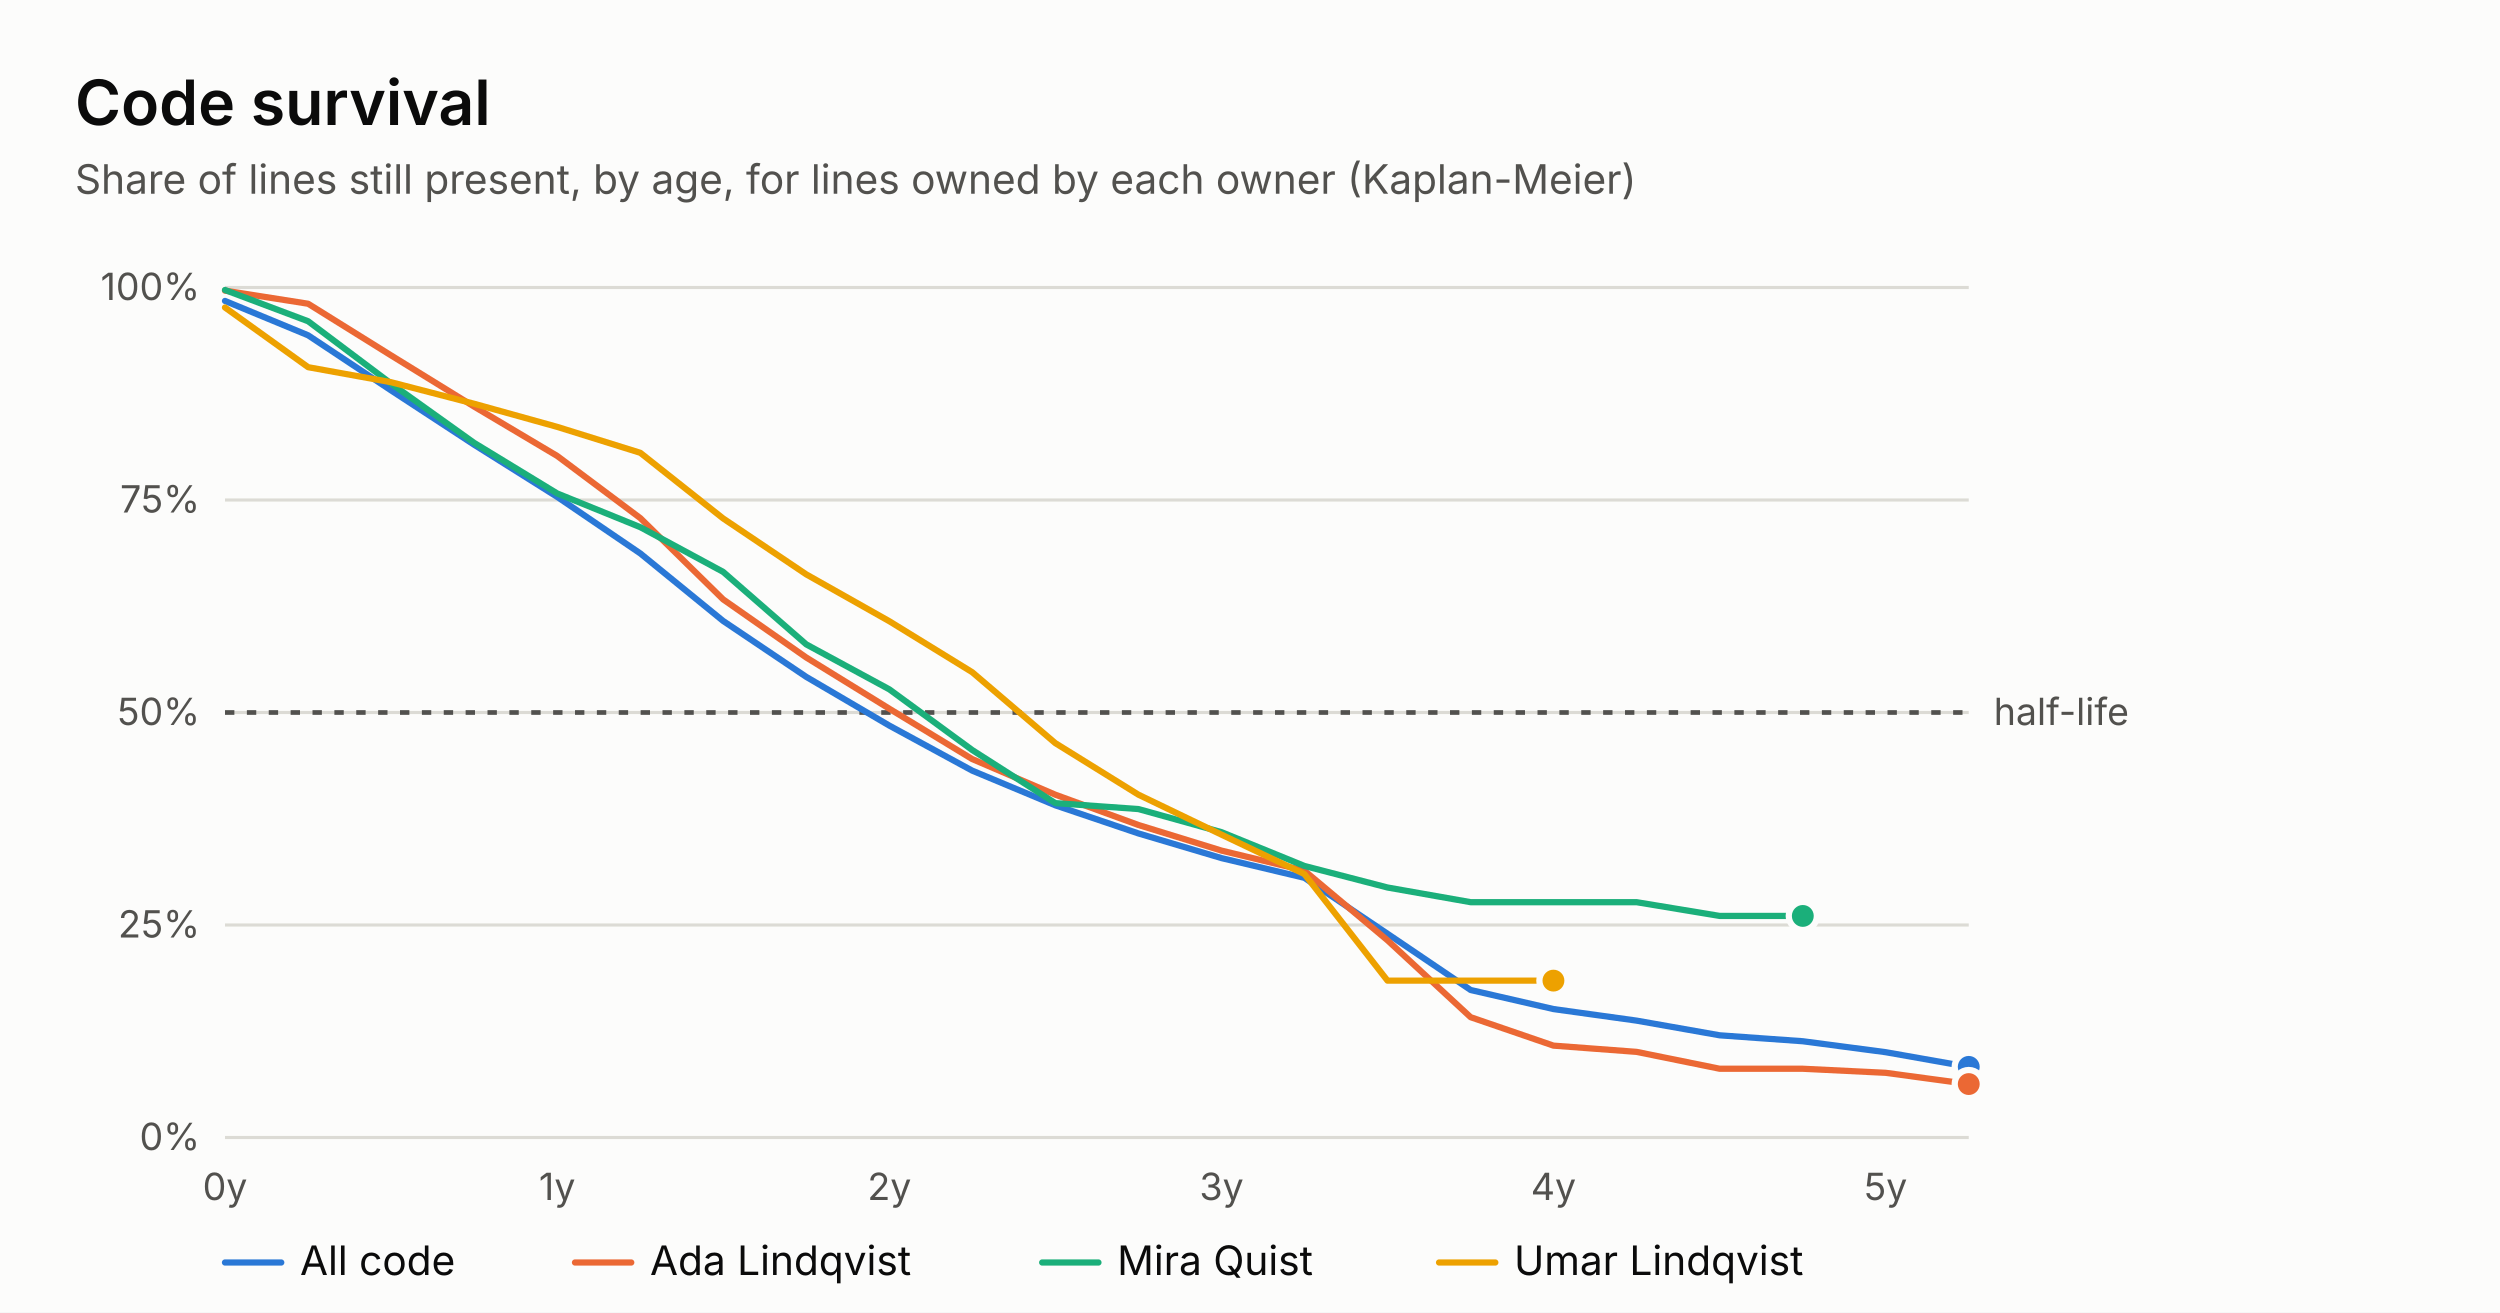
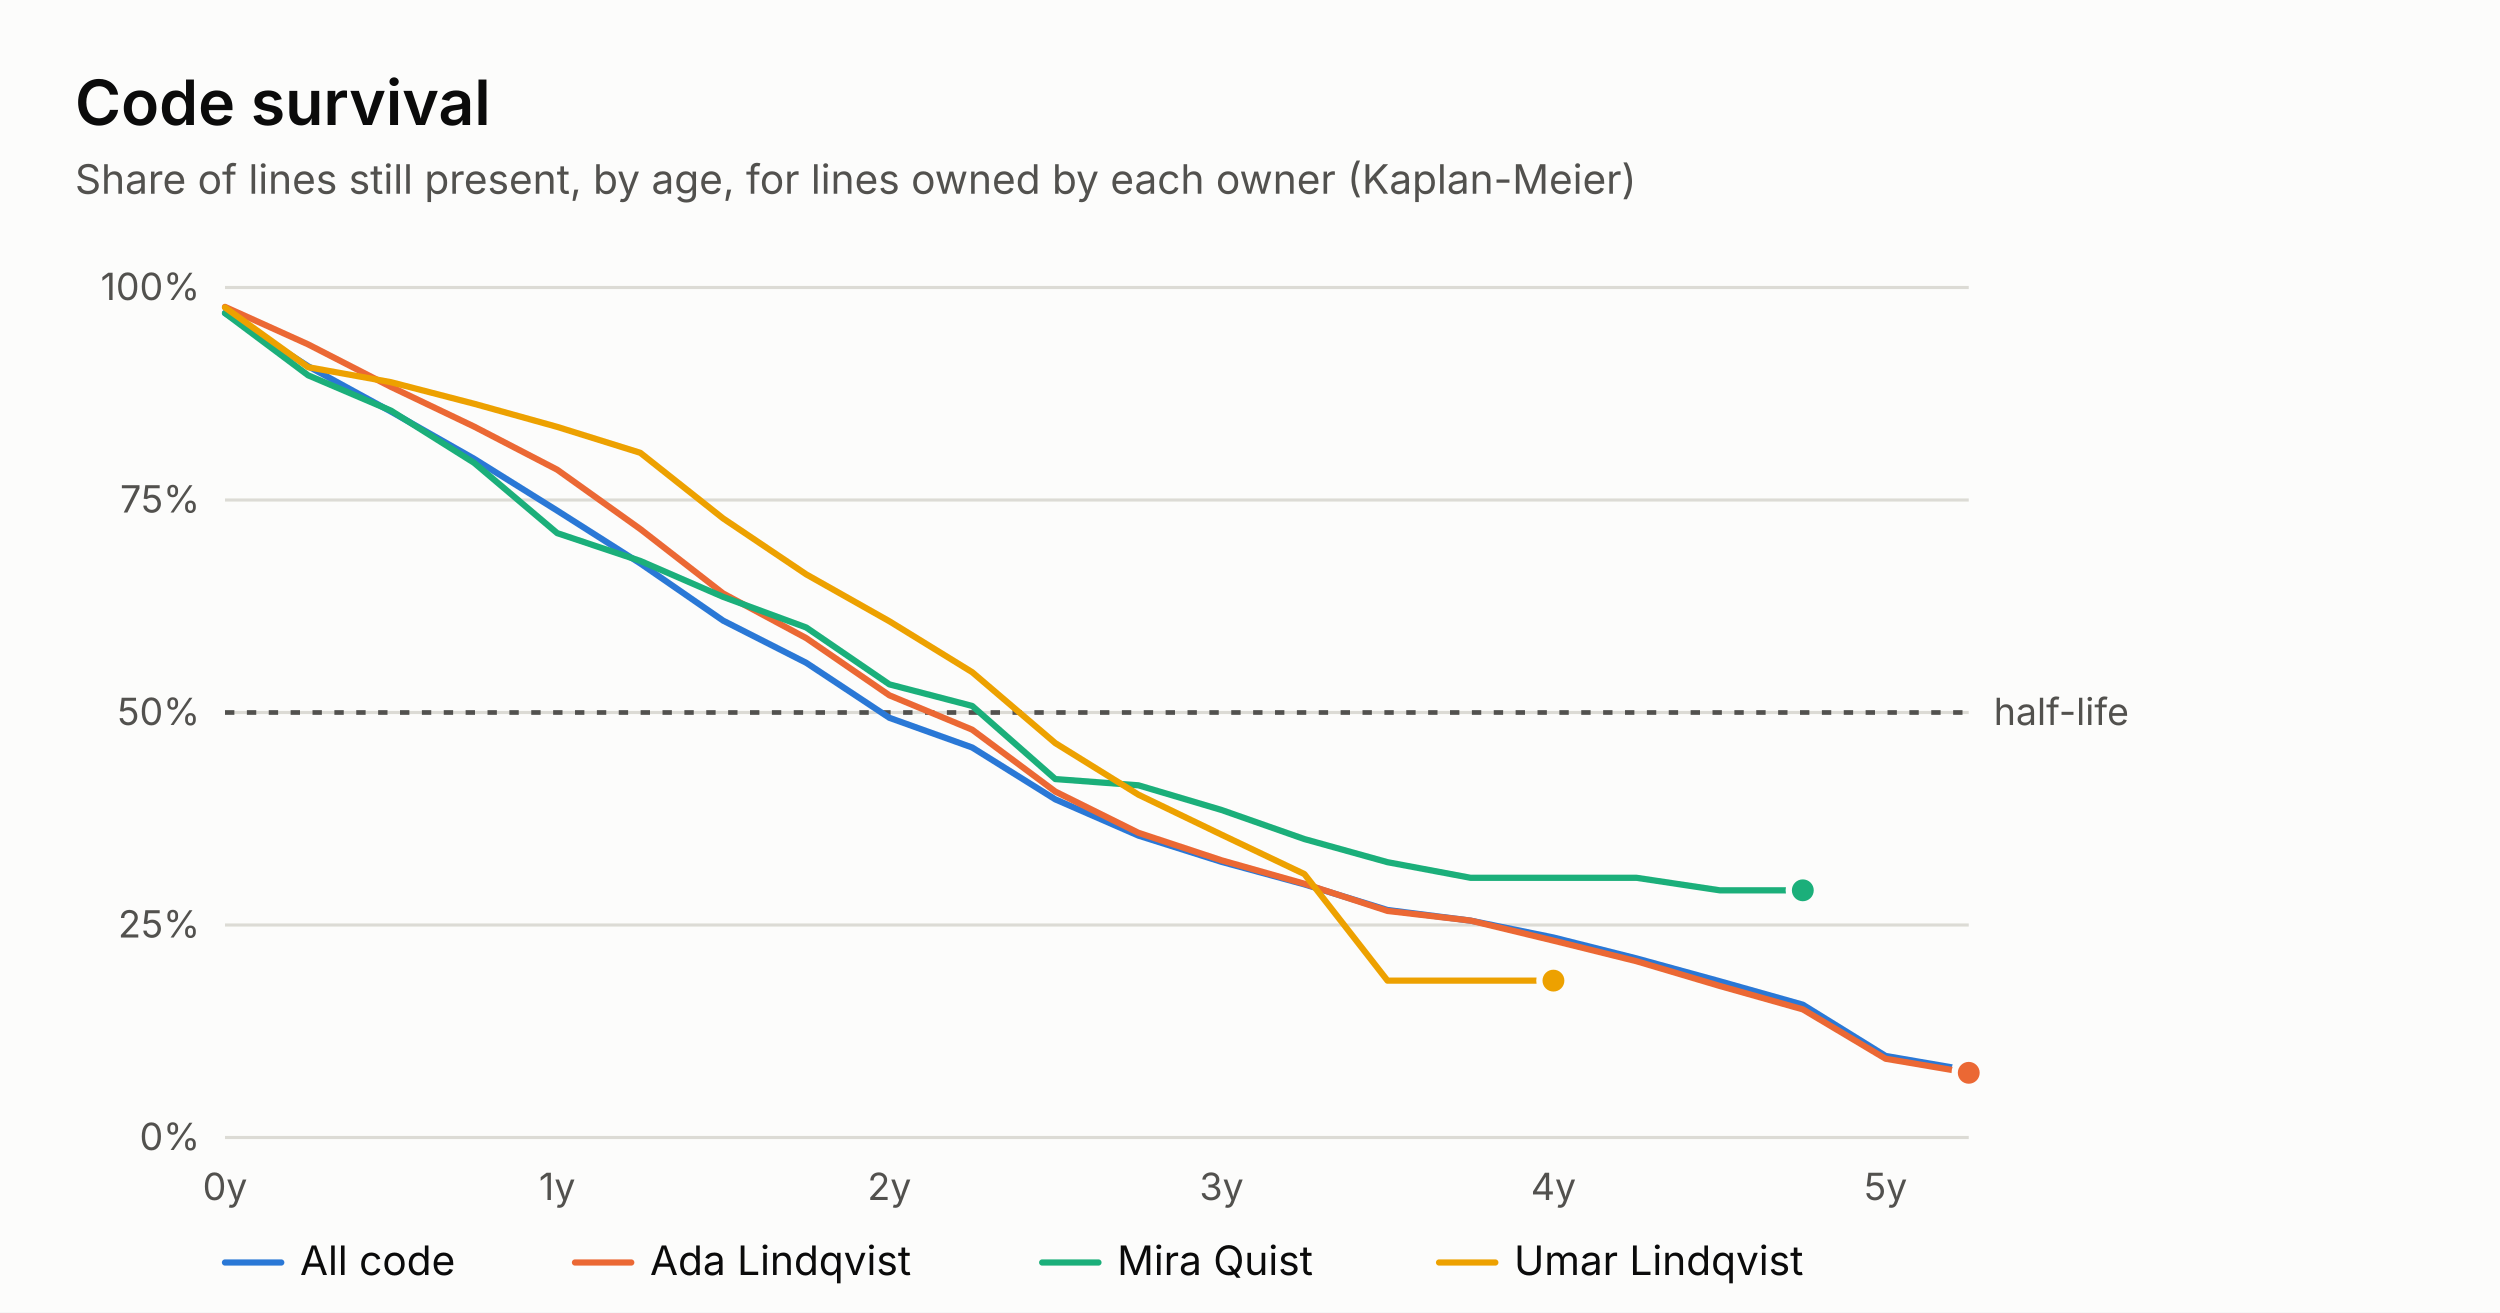
<svg xmlns="http://www.w3.org/2000/svg" width="800" height="420" viewBox="0 0 800 420" role="img">
  <style>
.title { font-family: system-ui, -apple-system, "Segoe UI", sans-serif; font-size: 20px; font-weight: 600; }
.subtitle, .label { font-family: system-ui, -apple-system, "Segoe UI", sans-serif; font-size: 13px; }
.mono { font-family: ui-monospace, "SF Mono", Menlo, Consolas, monospace; font-size: 13px; }
.muted, .axis { font-family: system-ui, -apple-system, "Segoe UI", sans-serif; font-size: 12px; }
.axis-title { font-family: system-ui, -apple-system, "Segoe UI", sans-serif; font-size: 12px; font-weight: 600; }
.value { font-family: system-ui, -apple-system, "Segoe UI", sans-serif; font-size: 11px; font-weight: 500; text-anchor: middle; }
.slice { stroke-width: 2; stroke-linejoin: round; }
.self { fill: none; stroke-width: 1.5; }
.grid { fill: none; stroke-width: 1; }
.area { fill-opacity: 0.12; stroke-width: 2; stroke-linejoin: round; }
.point { stroke-width: 2; }
.trend { fill: none; stroke-width: 2; stroke-linejoin: round; stroke-linecap: round; }
.projected { stroke-dasharray: 5 5; }
.target { stroke-dasharray: 3 4; stroke-width: 1.5; }
.hit { fill: transparent; }
.bg { fill: #fcfcfb; }
.title, .label, .mono, .axis { fill: #0b0b0b; }
.subtitle, .muted, .axis-title { fill: #52514e; }
.slice { stroke: #fcfcfb; }
.self { stroke: #52514e; }
.s1 { fill: #2a78d6; }
.s2 { fill: #eb6834; }
.s3 { fill: #1baf7a; }
.s4 { fill: #eda100; }
.s5 { fill: #e87ba4; }
.ra1 { fill: #2a78d6; stroke: #2a78d6; } .rp1 { fill: #2a78d6; stroke: #fcfcfb; }
.ra2 { fill: #eb6834; stroke: #eb6834; } .rp2 { fill: #eb6834; stroke: #fcfcfb; }
.ra3 { fill: #1baf7a; stroke: #1baf7a; } .rp3 { fill: #1baf7a; stroke: #fcfcfb; }
.ra4 { fill: #eda100; stroke: #eda100; } .rp4 { fill: #eda100; stroke: #fcfcfb; }
.ra5 { fill: #e87ba4; stroke: #e87ba4; } .rp5 { fill: #e87ba4; stroke: #fcfcfb; }
.grid { stroke: #dcdbd5; }
.ln1 { stroke: #2a78d6; }
.ln2 { stroke: #eb6834; }
.ln3 { stroke: #1baf7a; }
.ln4 { stroke: #eda100; }
.ln5 { stroke: #e87ba4; }
.target, .key { stroke: #52514e; }
.other { fill: #c9c8c1; }
.b0 { fill: #f0efec; }
.b1 { fill: #cde2fb; }
.b2 { fill: #b7d3f6; }
.b3 { fill: #9ec5f4; }
.b4 { fill: #6da7ec; }
.b5 { fill: #3987e5; }
.b6 { fill: #256abf; }
.b7 { fill: #184f95; }
.b8 { fill: #0d366b; }
.t1 { fill: #0b0b0b; }
.t2 { fill: #0b0b0b; }
.t3 { fill: #0b0b0b; }
.t4 { fill: #0b0b0b; }
.t5 { fill: #ffffff; }
.t6 { fill: #ffffff; }
.t7 { fill: #ffffff; }
.t8 { fill: #ffffff; }
@media (prefers-color-scheme: dark) {
.bg { fill: #1a1a19; }
.title, .label, .mono, .axis { fill: #ffffff; }
.subtitle, .muted, .axis-title { fill: #c3c2b7; }
.slice { stroke: #1a1a19; }
.self { stroke: #c3c2b7; }
.s1 { fill: #3987e5; }
.s2 { fill: #d95926; }
.s3 { fill: #199e70; }
.s4 { fill: #c98500; }
.s5 { fill: #d55181; }
.ra1 { fill: #3987e5; stroke: #3987e5; } .rp1 { fill: #3987e5; stroke: #1a1a19; }
.ra2 { fill: #d95926; stroke: #d95926; } .rp2 { fill: #d95926; stroke: #1a1a19; }
.ra3 { fill: #199e70; stroke: #199e70; } .rp3 { fill: #199e70; stroke: #1a1a19; }
.ra4 { fill: #c98500; stroke: #c98500; } .rp4 { fill: #c98500; stroke: #1a1a19; }
.ra5 { fill: #d55181; stroke: #d55181; } .rp5 { fill: #d55181; stroke: #1a1a19; }
.grid { stroke: #3a3a37; }
.ln1 { stroke: #3987e5; }
.ln2 { stroke: #d95926; }
.ln3 { stroke: #199e70; }
.ln4 { stroke: #c98500; }
.ln5 { stroke: #d55181; }
.target, .key { stroke: #c3c2b7; }
.other { fill: #4a4945; }
.b0 { fill: #262625; }
.b1 { fill: #0d366b; }
.b2 { fill: #184f95; }
.b3 { fill: #256abf; }
.b4 { fill: #3987e5; }
.b5 { fill: #6da7ec; }
.b6 { fill: #9ec5f4; }
.b7 { fill: #b7d3f6; }
.b8 { fill: #cde2fb; }
.t1 { fill: #ffffff; }
.t2 { fill: #ffffff; }
.t3 { fill: #ffffff; }
.t4 { fill: #ffffff; }
.t5 { fill: #0b0b0b; }
.t6 { fill: #0b0b0b; }
.t7 { fill: #0b0b0b; }
.t8 { fill: #0b0b0b; }
}
</style>
  <rect class="bg" width="800" height="420" />
  <text class="title" x="24" y="40">Code survival</text>
  <text class="subtitle" x="24" y="62">Share of lines still present, by age, for lines owned by each owner (Kaplan-Meier)</text>
  <line class="grid" x1="72" x2="630" y1="364.0" y2="364.0" />
  <text class="muted" x="64" y="368.0" text-anchor="end">0%</text>
  <line class="grid" x1="72" x2="630" y1="296.0" y2="296.0" />
  <text class="muted" x="64" y="300.0" text-anchor="end">25%</text>
  <line class="grid" x1="72" x2="630" y1="228.0" y2="228.0" />
  <text class="muted" x="64" y="232.0" text-anchor="end">50%</text>
  <line class="grid" x1="72" x2="630" y1="160.0" y2="160.0" />
  <text class="muted" x="64" y="164.0" text-anchor="end">75%</text>
  <line class="grid" x1="72" x2="630" y1="92.0" y2="92.0" />
  <text class="muted" x="64" y="96.0" text-anchor="end">100%</text>
  <text class="muted" x="72.0" y="384" text-anchor="middle">0y</text>
  <text class="muted" x="178.3" y="384" text-anchor="middle">1y</text>
  <text class="muted" x="284.6" y="384" text-anchor="middle">2y</text>
  <text class="muted" x="390.9" y="384" text-anchor="middle">3y</text>
  <text class="muted" x="497.1" y="384" text-anchor="middle">4y</text>
  <text class="muted" x="603.4" y="384" text-anchor="middle">5y</text>
  <line class="target" x1="72" x2="630" y1="228.0" y2="228.0" />
  <text class="muted" x="638" y="232.0">half-life</text>
-   <path class="trend ln1" d="M 72.0 96.3 L 98.6 107.3 L 125.1 124.9 L 151.7 142.3 L 178.3 159.0 L 204.9 177.1 L 231.4 198.7 L 258.0 216.6 L 284.6 232.2 L 311.1 246.6 L 337.7 257.7 L 364.3 266.7 L 390.9 274.6 L 417.4 280.9 L 444.0 298.8 L 470.6 316.8 L 497.1 322.9 L 523.7 326.6 L 550.3 331.3 L 576.9 333.2 L 603.4 336.7 L 630.0 341.4" />
-   <circle class="hit" cx="72.0" cy="96.3" r="6" />
-   <circle class="hit" cx="98.6" cy="107.3" r="6" />
-   <circle class="hit" cx="125.1" cy="124.9" r="6" />
-   <circle class="hit" cx="151.7" cy="142.3" r="6" />
-   <circle class="hit" cx="178.3" cy="159.0" r="6" />
-   <circle class="hit" cx="204.9" cy="177.1" r="6" />
-   <circle class="hit" cx="231.4" cy="198.7" r="6" />
-   <circle class="hit" cx="258.0" cy="216.6" r="6" />
-   <circle class="hit" cx="284.6" cy="232.2" r="6" />
-   <circle class="hit" cx="311.1" cy="246.6" r="6" />
-   <circle class="hit" cx="337.7" cy="257.7" r="6" />
-   <circle class="hit" cx="364.3" cy="266.7" r="6" />
-   <circle class="hit" cx="390.9" cy="274.6" r="6" />
-   <circle class="hit" cx="417.4" cy="280.9" r="6" />
-   <circle class="hit" cx="444.0" cy="298.8" r="6" />
-   <circle class="hit" cx="470.6" cy="316.8" r="6" />
-   <circle class="hit" cx="497.1" cy="322.9" r="6" />
-   <circle class="hit" cx="523.7" cy="326.6" r="6" />
-   <circle class="hit" cx="550.3" cy="331.3" r="6" />
-   <circle class="hit" cx="576.9" cy="333.2" r="6" />
-   <circle class="hit" cx="603.4" cy="336.7" r="6" />
-   <circle class="hit" cx="630.0" cy="341.4" r="6" />
-   <circle class="point rp1" cx="630.0" cy="341.4" r="4.5" />
-   <path class="trend ln2" d="M 72.0 93.0 L 98.6 97.2 L 125.1 113.7 L 151.7 130.1 L 178.3 145.9 L 204.9 165.8 L 231.4 191.8 L 258.0 210.4 L 284.6 226.8 L 311.1 242.9 L 337.7 254.3 L 364.3 264.0 L 390.9 272.2 L 417.4 278.6 L 444.0 300.9 L 470.6 325.5 L 497.1 334.6 L 523.7 336.6 L 550.3 342.0 L 576.9 342.0 L 603.4 343.3 L 630.0 346.9" />
-   <circle class="hit" cx="72.0" cy="93.0" r="6" />
-   <circle class="hit" cx="98.6" cy="97.2" r="6" />
-   <circle class="hit" cx="125.1" cy="113.7" r="6" />
-   <circle class="hit" cx="151.7" cy="130.1" r="6" />
-   <circle class="hit" cx="178.3" cy="145.9" r="6" />
-   <circle class="hit" cx="204.9" cy="165.8" r="6" />
-   <circle class="hit" cx="231.4" cy="191.8" r="6" />
-   <circle class="hit" cx="258.0" cy="210.4" r="6" />
-   <circle class="hit" cx="284.6" cy="226.8" r="6" />
-   <circle class="hit" cx="311.1" cy="242.9" r="6" />
-   <circle class="hit" cx="337.7" cy="254.3" r="6" />
-   <circle class="hit" cx="364.3" cy="264.0" r="6" />
-   <circle class="hit" cx="390.9" cy="272.2" r="6" />
-   <circle class="hit" cx="417.4" cy="278.6" r="6" />
-   <circle class="hit" cx="444.0" cy="300.9" r="6" />
-   <circle class="hit" cx="470.6" cy="325.5" r="6" />
-   <circle class="hit" cx="497.1" cy="334.6" r="6" />
-   <circle class="hit" cx="523.7" cy="336.6" r="6" />
-   <circle class="hit" cx="550.3" cy="342.0" r="6" />
-   <circle class="hit" cx="576.9" cy="342.0" r="6" />
-   <circle class="hit" cx="603.4" cy="343.3" r="6" />
-   <circle class="hit" cx="630.0" cy="346.9" r="6" />
-   <circle class="point rp2" cx="630.0" cy="346.9" r="4.5" />
-   <path class="trend ln3" d="M 72.0 92.8 L 98.6 102.8 L 125.1 122.7 L 151.7 141.7 L 178.3 157.9 L 204.9 168.7 L 231.4 183.0 L 258.0 206.2 L 284.6 220.6 L 311.1 240.0 L 337.7 257.0 L 364.3 258.9 L 390.9 266.3 L 417.4 277.1 L 444.0 284.0 L 470.6 288.7 L 497.1 288.7 L 523.7 288.7 L 550.3 293.1 L 576.9 293.1" />
-   <circle class="hit" cx="72.0" cy="92.8" r="6" />
-   <circle class="hit" cx="98.6" cy="102.8" r="6" />
-   <circle class="hit" cx="125.1" cy="122.7" r="6" />
-   <circle class="hit" cx="151.7" cy="141.7" r="6" />
-   <circle class="hit" cx="178.3" cy="157.9" r="6" />
-   <circle class="hit" cx="204.9" cy="168.7" r="6" />
-   <circle class="hit" cx="231.4" cy="183.0" r="6" />
-   <circle class="hit" cx="258.0" cy="206.2" r="6" />
-   <circle class="hit" cx="284.6" cy="220.6" r="6" />
-   <circle class="hit" cx="311.1" cy="240.0" r="6" />
-   <circle class="hit" cx="337.7" cy="257.0" r="6" />
-   <circle class="hit" cx="364.3" cy="258.9" r="6" />
-   <circle class="hit" cx="390.9" cy="266.3" r="6" />
-   <circle class="hit" cx="417.4" cy="277.1" r="6" />
-   <circle class="hit" cx="444.0" cy="284.0" r="6" />
-   <circle class="hit" cx="470.6" cy="288.7" r="6" />
-   <circle class="hit" cx="497.1" cy="288.7" r="6" />
-   <circle class="hit" cx="523.7" cy="288.7" r="6" />
-   <circle class="hit" cx="550.3" cy="293.1" r="6" />
-   <circle class="hit" cx="576.9" cy="293.1" r="6" />
-   <circle class="point rp3" cx="576.9" cy="293.1" r="4.5" />
+   <path class="trend ln1" d="M 72.0 100.2 L 98.6 117.2 L 125.1 131.7 L 151.7 146.8 L 178.3 163.4 L 204.9 180.3 L 231.4 198.6 L 258.0 212.1 L 284.6 229.7 L 311.1 239.2 L 337.7 255.8 L 364.3 267.4 L 390.9 275.8 L 417.4 283.0 L 444.0 291.2 L 470.6 294.6 L 497.1 300.0 L 523.7 306.7 L 550.3 314.0 L 576.9 321.5 L 603.4 337.9 L 630.0 342.5" />
+   <circle class="hit" cx="72.0" cy="100.2" r="6" />
+   <circle class="hit" cx="98.6" cy="117.2" r="6" />
+   <circle class="hit" cx="125.1" cy="131.7" r="6" />
+   <circle class="hit" cx="151.7" cy="146.8" r="6" />
+   <circle class="hit" cx="178.3" cy="163.4" r="6" />
+   <circle class="hit" cx="204.9" cy="180.3" r="6" />
+   <circle class="hit" cx="231.4" cy="198.6" r="6" />
+   <circle class="hit" cx="258.0" cy="212.1" r="6" />
+   <circle class="hit" cx="284.6" cy="229.7" r="6" />
+   <circle class="hit" cx="311.1" cy="239.2" r="6" />
+   <circle class="hit" cx="337.7" cy="255.8" r="6" />
+   <circle class="hit" cx="364.3" cy="267.4" r="6" />
+   <circle class="hit" cx="390.9" cy="275.8" r="6" />
+   <circle class="hit" cx="417.4" cy="283.0" r="6" />
+   <circle class="hit" cx="444.0" cy="291.2" r="6" />
+   <circle class="hit" cx="470.6" cy="294.6" r="6" />
+   <circle class="hit" cx="497.1" cy="300.0" r="6" />
+   <circle class="hit" cx="523.7" cy="306.7" r="6" />
+   <circle class="hit" cx="550.3" cy="314.0" r="6" />
+   <circle class="hit" cx="576.9" cy="321.5" r="6" />
+   <circle class="hit" cx="603.4" cy="337.9" r="6" />
+   <circle class="hit" cx="630.0" cy="342.5" r="6" />
+   <circle class="point rp1" cx="630.0" cy="342.5" r="4.5" />
+   <path class="trend ln2" d="M 72.0 98.2 L 98.6 110.2 L 125.1 123.8 L 151.7 136.5 L 178.3 150.3 L 204.9 169.3 L 231.4 189.9 L 258.0 204.2 L 284.6 222.5 L 311.1 233.5 L 337.7 253.3 L 364.3 266.5 L 390.9 275.3 L 417.4 282.8 L 444.0 291.5 L 470.6 294.6 L 497.1 301.0 L 523.7 307.6 L 550.3 315.5 L 576.9 323.0 L 603.4 338.8 L 630.0 343.3" />
+   <circle class="hit" cx="72.0" cy="98.2" r="6" />
+   <circle class="hit" cx="98.6" cy="110.2" r="6" />
+   <circle class="hit" cx="125.1" cy="123.8" r="6" />
+   <circle class="hit" cx="151.7" cy="136.5" r="6" />
+   <circle class="hit" cx="178.3" cy="150.3" r="6" />
+   <circle class="hit" cx="204.9" cy="169.3" r="6" />
+   <circle class="hit" cx="231.4" cy="189.9" r="6" />
+   <circle class="hit" cx="258.0" cy="204.2" r="6" />
+   <circle class="hit" cx="284.6" cy="222.5" r="6" />
+   <circle class="hit" cx="311.1" cy="233.5" r="6" />
+   <circle class="hit" cx="337.7" cy="253.3" r="6" />
+   <circle class="hit" cx="364.3" cy="266.5" r="6" />
+   <circle class="hit" cx="390.9" cy="275.3" r="6" />
+   <circle class="hit" cx="417.4" cy="282.8" r="6" />
+   <circle class="hit" cx="444.0" cy="291.5" r="6" />
+   <circle class="hit" cx="470.6" cy="294.6" r="6" />
+   <circle class="hit" cx="497.1" cy="301.0" r="6" />
+   <circle class="hit" cx="523.7" cy="307.6" r="6" />
+   <circle class="hit" cx="550.3" cy="315.5" r="6" />
+   <circle class="hit" cx="576.9" cy="323.0" r="6" />
+   <circle class="hit" cx="603.4" cy="338.8" r="6" />
+   <circle class="hit" cx="630.0" cy="343.3" r="6" />
+   <circle class="point rp2" cx="630.0" cy="343.3" r="4.5" />
+   <path class="trend ln3" d="M 72.0 100.2 L 98.6 120.1 L 125.1 131.4 L 151.7 148.1 L 178.3 170.6 L 204.9 179.5 L 231.4 191.0 L 258.0 200.8 L 284.6 219.0 L 311.1 225.9 L 337.7 249.3 L 364.3 251.3 L 390.9 259.2 L 417.4 268.5 L 444.0 275.9 L 470.6 280.9 L 497.1 280.9 L 523.7 280.9 L 550.3 284.9 L 576.9 284.9" />
+   <circle class="hit" cx="72.0" cy="100.2" r="6" />
+   <circle class="hit" cx="98.6" cy="120.1" r="6" />
+   <circle class="hit" cx="125.1" cy="131.4" r="6" />
+   <circle class="hit" cx="151.7" cy="148.1" r="6" />
+   <circle class="hit" cx="178.3" cy="170.6" r="6" />
+   <circle class="hit" cx="204.9" cy="179.5" r="6" />
+   <circle class="hit" cx="231.4" cy="191.0" r="6" />
+   <circle class="hit" cx="258.0" cy="200.8" r="6" />
+   <circle class="hit" cx="284.6" cy="219.0" r="6" />
+   <circle class="hit" cx="311.1" cy="225.9" r="6" />
+   <circle class="hit" cx="337.7" cy="249.3" r="6" />
+   <circle class="hit" cx="364.3" cy="251.3" r="6" />
+   <circle class="hit" cx="390.9" cy="259.2" r="6" />
+   <circle class="hit" cx="417.4" cy="268.5" r="6" />
+   <circle class="hit" cx="444.0" cy="275.9" r="6" />
+   <circle class="hit" cx="470.6" cy="280.9" r="6" />
+   <circle class="hit" cx="497.1" cy="280.9" r="6" />
+   <circle class="hit" cx="523.7" cy="280.9" r="6" />
+   <circle class="hit" cx="550.3" cy="284.9" r="6" />
+   <circle class="hit" cx="576.9" cy="284.9" r="6" />
+   <circle class="point rp3" cx="576.9" cy="284.9" r="4.5" />
  <path class="trend ln4" d="M 72.0 98.4 L 98.6 117.5 L 125.1 122.3 L 151.7 129.2 L 178.3 136.6 L 204.9 144.9 L 231.4 165.9 L 258.0 183.8 L 284.6 198.8 L 311.1 215.1 L 337.7 237.8 L 364.3 254.3 L 390.9 267.1 L 417.4 279.7 L 444.0 313.8 L 470.6 313.8 L 497.1 313.8" />
  <circle class="hit" cx="72.0" cy="98.4" r="6" />
  <circle class="hit" cx="98.6" cy="117.5" r="6" />
  <circle class="hit" cx="125.1" cy="122.3" r="6" />
  <circle class="hit" cx="151.7" cy="129.2" r="6" />
  <circle class="hit" cx="178.3" cy="136.6" r="6" />
  <circle class="hit" cx="204.9" cy="144.9" r="6" />
  <circle class="hit" cx="231.4" cy="165.9" r="6" />
  <circle class="hit" cx="258.0" cy="183.8" r="6" />
  <circle class="hit" cx="284.6" cy="198.8" r="6" />
  <circle class="hit" cx="311.1" cy="215.1" r="6" />
  <circle class="hit" cx="337.7" cy="237.8" r="6" />
  <circle class="hit" cx="364.3" cy="254.3" r="6" />
  <circle class="hit" cx="390.9" cy="267.1" r="6" />
  <circle class="hit" cx="417.4" cy="279.7" r="6" />
  <circle class="hit" cx="444.0" cy="313.8" r="6" />
  <circle class="hit" cx="470.6" cy="313.8" r="6" />
  <circle class="hit" cx="497.1" cy="313.8" r="6" />
  <circle class="point rp4" cx="497.1" cy="313.8" r="4.5" />
  <line class="trend ln1" x1="72" x2="90" y1="404" y2="404" />
  <text class="label" x="96" y="408">All code</text>
  <line class="trend ln2" x1="184" x2="202" y1="404" y2="404" />
  <text class="label" x="208" y="408">Ada Lindqvist</text>
  <line class="trend ln3" x1="333.5" x2="351.5" y1="404" y2="404" />
  <text class="label" x="357.5" y="408">Mira Quist</text>
  <line class="trend ln4" x1="460.5" x2="478.5" y1="404" y2="404" />
  <text class="label" x="484.5" y="408">Umar Lindqvist</text>
</svg>
